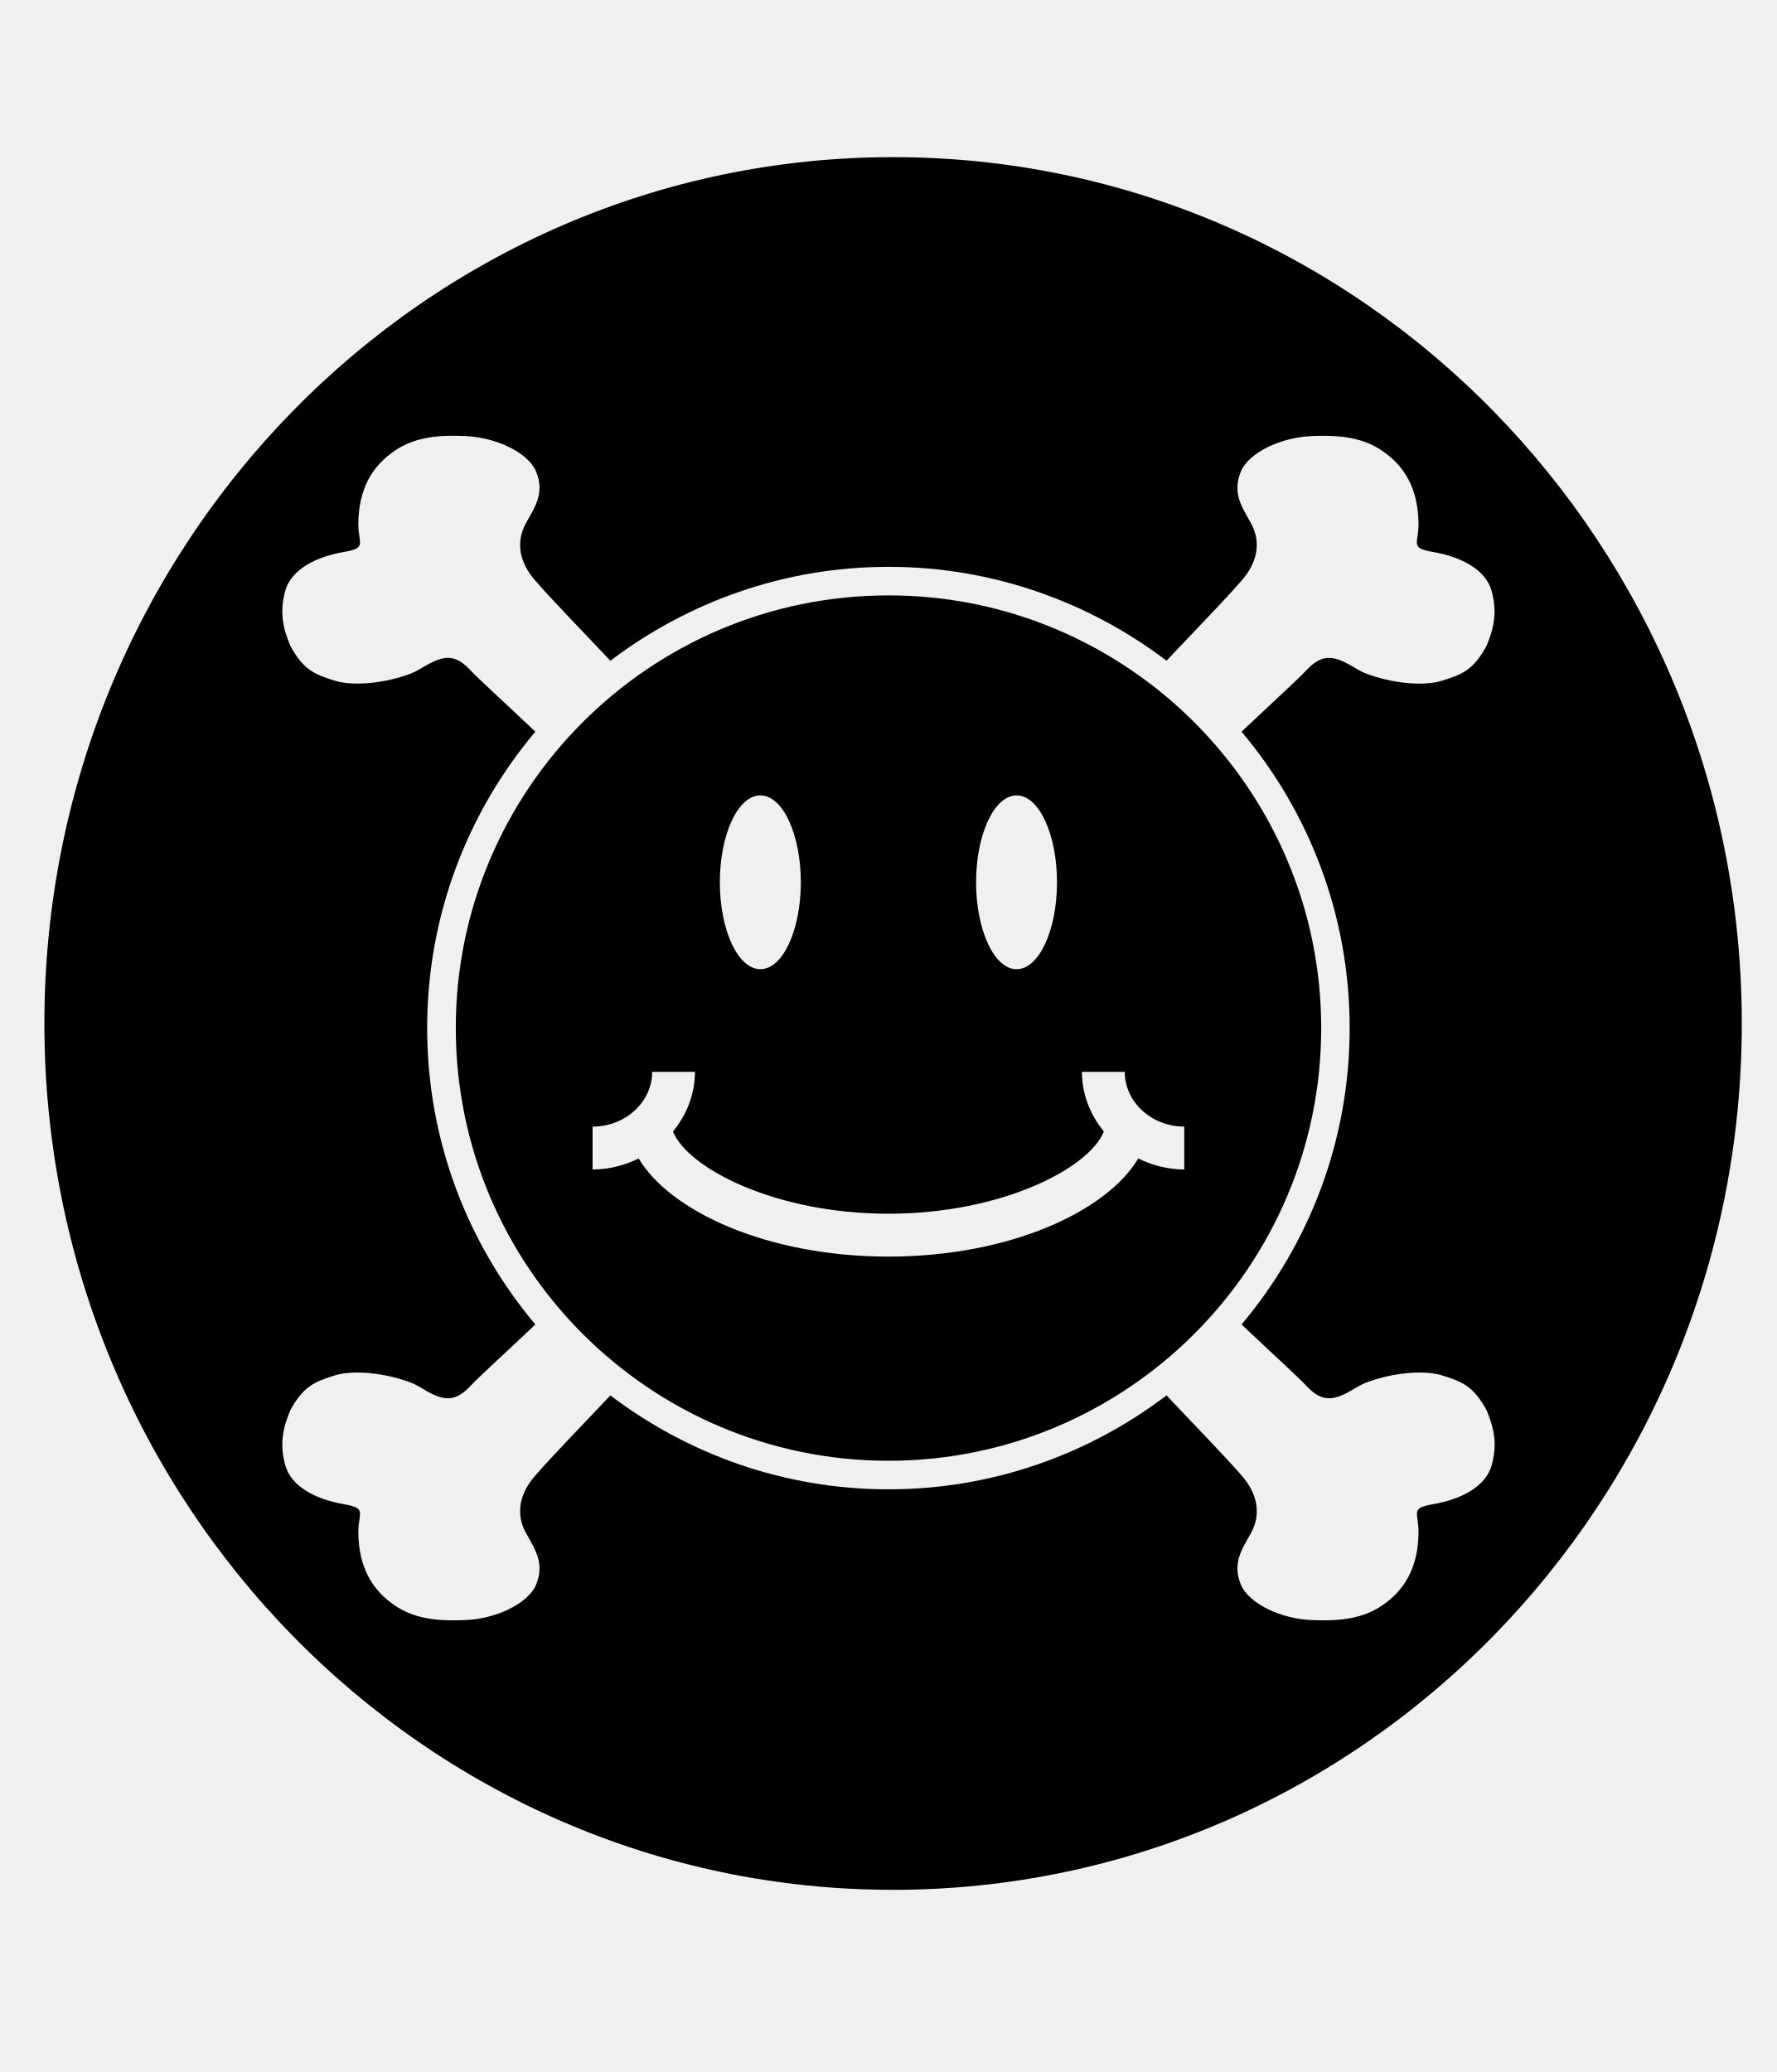
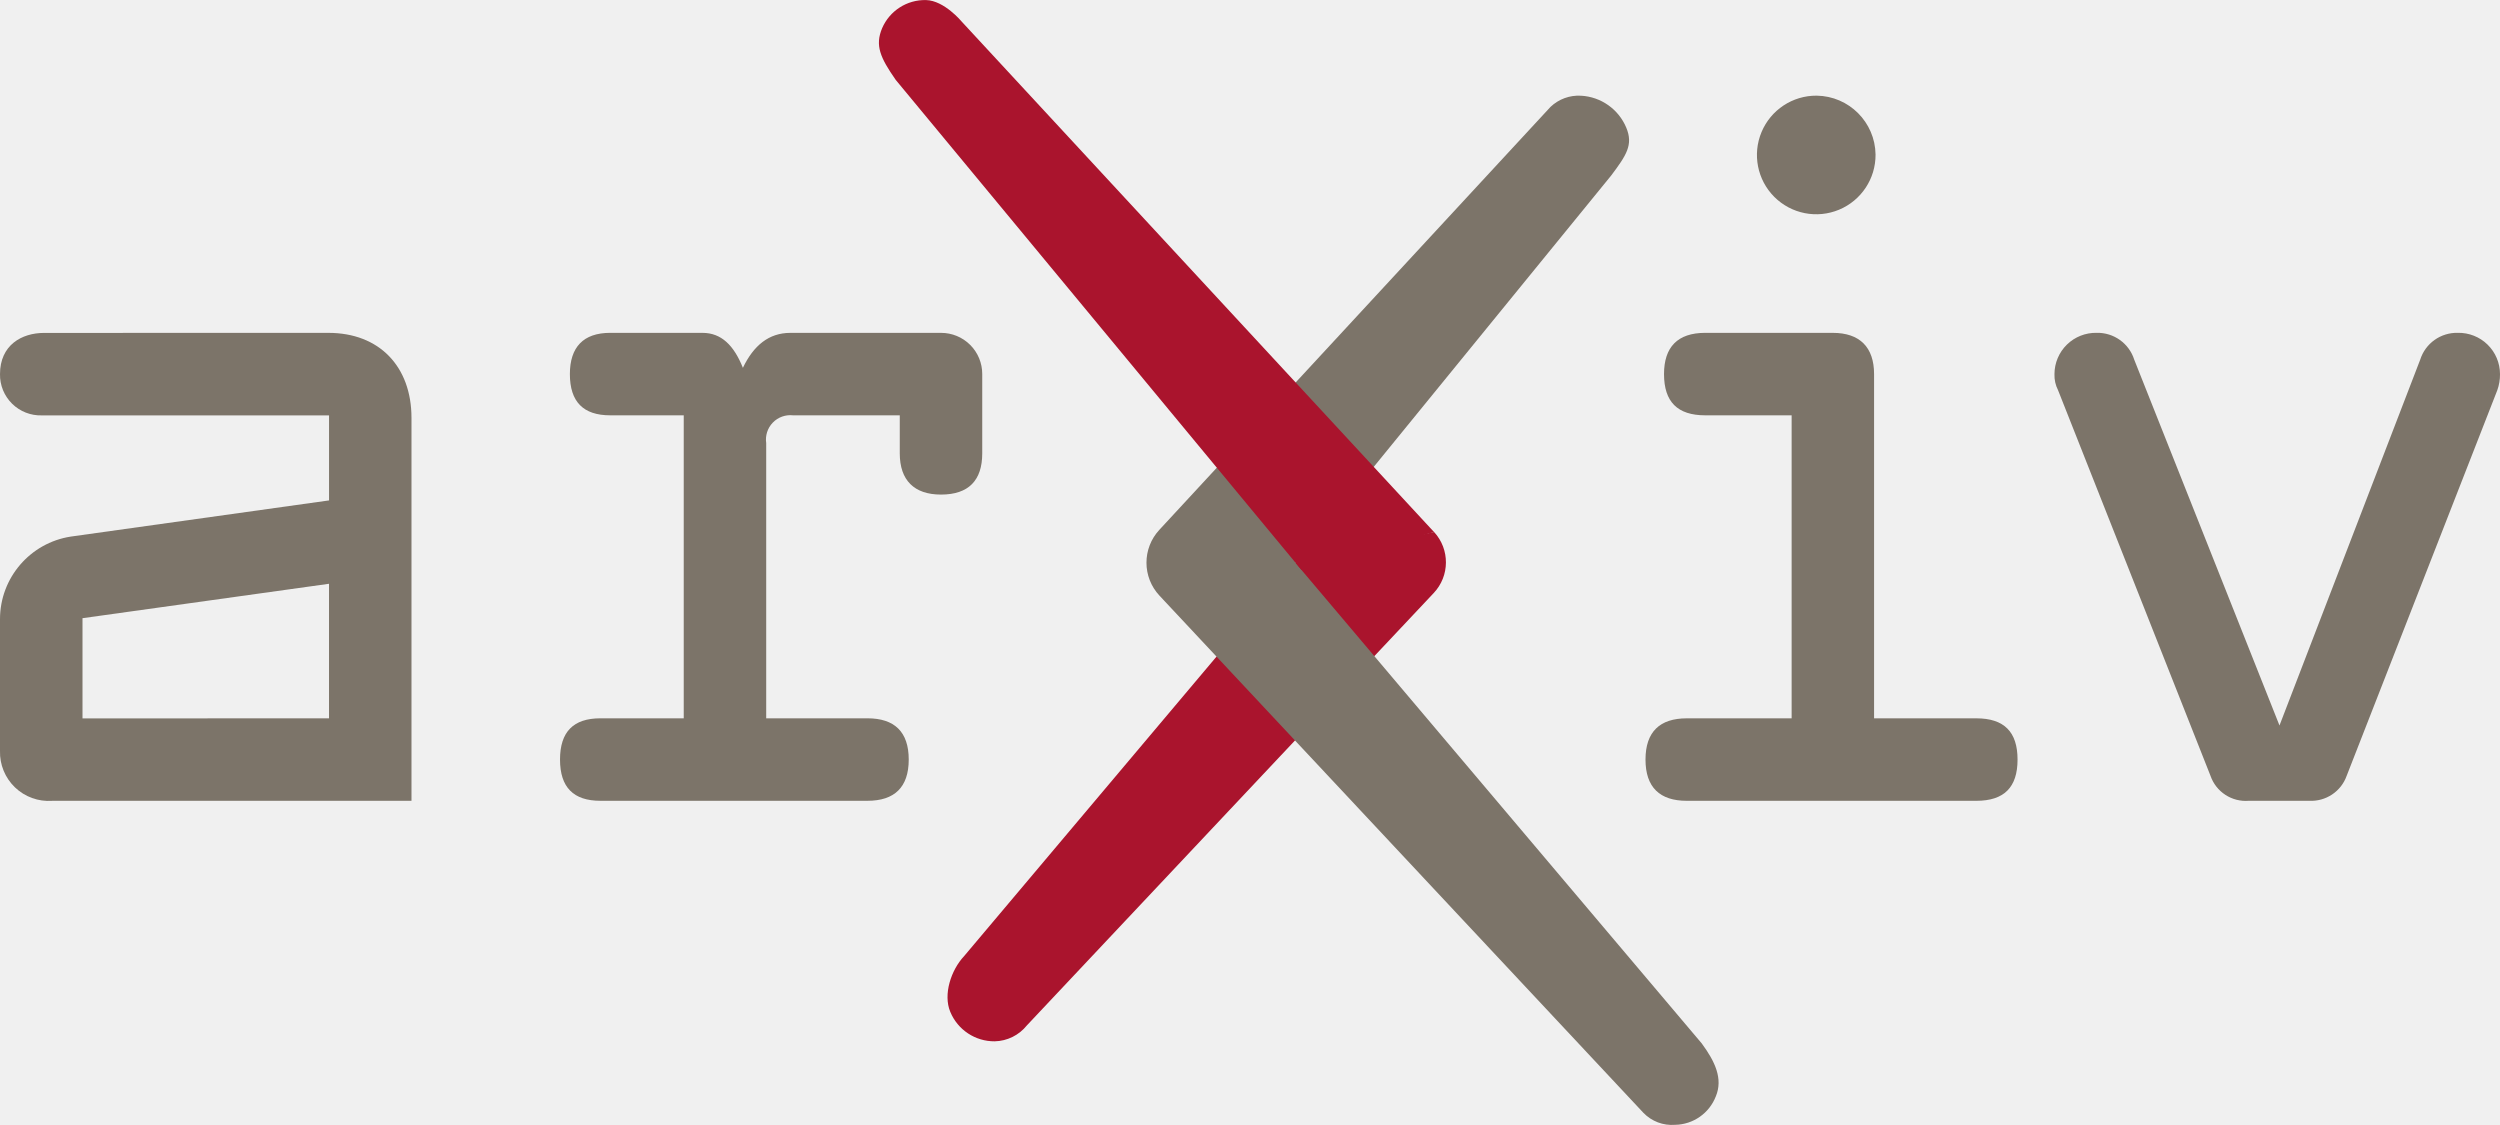
- <svg xmlns="http://www.w3.org/2000/svg" version="1.1" width="878" height="1024" viewBox="0 0 878 1024" id="svg7">
-   <defs id="defs11">
-     <clipPath clipPathUnits="userSpaceOnUse" id="clipPath1028">
-       <ellipse style="fill:none;stroke:#ffffff;stroke-width:3.844" id="ellipse1030" cx="441.356" cy="505.817" rx="419.42" ry="428.153" />
-     </clipPath>
-   </defs>
-   <g id="icomoon-ignore" />
-   <path d="M439.108 294.249c-117.953 0-213.857 95.941-213.857 213.82 0 117.913 95.904 213.853 213.857 213.853 117.844 0 213.82-95.941 213.82-213.853-0.004-117.88-95.978-213.82-213.82-213.82zM502.389 393.084c11.075 0 19.974 19.224 19.974 42.949 0 23.692-8.898 42.952-19.974 42.952-11.042 0-20.011-19.26-20.011-42.952 0-23.725 8.968-42.949 20.011-42.949zM375.753 393.084c11.082 0 20.011 19.224 20.011 42.949 0 23.692-8.931 42.952-20.011 42.952-11.039 0-20.007-19.26-20.007-42.952 0-23.725 8.968-42.949 20.007-42.949zM585.25 577.959c-8.181 0-15.865-2.071-22.726-5.43-15.544 26.085-63.424 48.488-123.452 48.488-59.992 0-107.909-22.404-123.452-48.488-6.86 3.359-14.544 5.43-22.762 5.43v-21.189c16.224 0 29.443-12.148 29.443-27.047h21.152c0 11.112-4.178 21.331-10.863 29.48 7.22 18.039 50.311 40.625 106.482 40.625s99.263-22.583 106.446-40.625c-6.681-8.148-10.826-18.368-10.826-29.48h21.152c0 14.899 13.219 27.047 29.406 27.047v21.189zM829.834 117.307c-32.232-32.232-70.965-48.309-116.343-48.309h-548.839c-45.378 0-84.111 16.077-116.343 48.309-32.228 32.159-48.309 70.965-48.309 116.343v548.839c0 45.378 16.081 84.185 48.309 116.413 32.232 32.089 71.035 48.24 116.343 48.24h548.839c45.378 0 84.111-16.151 116.343-48.309 32.228-32.232 48.309-70.965 48.309-116.343v-548.839c0-45.378-16.081-84.185-48.309-116.343zM737.146 724.246c-2.857 10.113-14.434 16.652-28.979 19.15-11.72 2.075-6.933 3.966-7.145 14.438-0.285 15.723-5.931 28.083-19.33 36.48-10.113 6.29-21.797 6.791-33.018 6.363-15.47-0.464-31.408-8.148-35.338-17.332-4.647-10.826 0.571-17.867 4.859-25.62 5.467-9.93 2.788-19.901-4.325-28.192-7.68-9.004-26.619-28.441-37.372-39.911-38.2 28.979-85.722 46.418-137.389 46.418-51.704 0-99.226-17.439-137.462-46.418-10.79 11.471-29.655 30.907-37.372 39.911-7.149 8.291-9.792 18.262-4.288 28.192 4.248 7.753 9.433 14.793 4.859 25.62-3.966 9.183-19.905 16.867-35.338 17.332-11.258 0.428-22.905-0.073-33.055-6.363-13.363-8.397-19.077-20.757-19.366-36.48-0.176-10.472 4.647-12.363-7.072-14.438-14.581-2.499-26.158-9.037-29.015-19.15-2.821-10.183-1.394-18.189 2.466-27.262 6.359-11.756 11.862-14.116 22.118-17.295 8.862-2.678 24.369-1.427 37.804 3.754 3.036 1.215 5.789 3.143 8.682 4.716 8.682 4.643 13.9 3.751 20.475-3.29 3.824-4.109 15.723-14.862 32.016-30.3-33.303-39.626-53.461-90.686-53.461-146.5 0-55.776 20.117-106.837 53.461-146.464-16.293-15.437-28.192-26.194-32.016-30.303-6.575-7.072-11.793-7.933-20.475-3.25-2.894 1.537-5.646 3.429-8.682 4.679-13.436 5.145-28.942 6.432-37.804 3.718-10.256-3.147-15.759-5.54-22.118-17.295-3.86-9.041-5.288-17.080-2.466-27.262 2.857-10.077 14.434-16.615 29.015-19.118 11.72-2.071 6.897-3.966 7.072-14.471 0.289-15.683 6.004-28.086 19.366-36.447 10.15-6.323 21.797-6.824 33.055-6.359 15.434 0.501 31.371 8.112 35.338 17.328 4.573 10.863-0.607 17.867-4.859 25.586-5.503 10.004-2.861 19.938 4.288 28.225 7.717 9.004 26.582 28.445 37.372 39.915 38.236-28.979 85.758-46.418 137.462-46.418 51.668 0 99.189 17.439 137.389 46.381 10.753-11.435 29.655-30.874 37.339-39.878 7.145-8.287 9.824-18.222 4.317-28.192-4.248-7.753-9.47-14.756-4.822-25.62 3.93-9.217 19.868-16.827 35.301-17.328 11.221-0.428 22.868 0.073 33.018 6.359 13.399 8.397 19.081 20.761 19.366 36.483 0.212 10.468-4.61 12.363 7.072 14.434 14.581 2.502 26.194 9.041 29.015 19.154 2.824 10.183 1.394 18.185-2.466 27.262-6.359 11.756-11.862 14.113-22.122 17.259-8.821 2.715-24.369 1.464-37.767-3.718-3.036-1.215-5.789-3.143-8.682-4.679-8.682-4.683-13.937-3.787-20.508 3.25-3.791 4.109-15.653 14.866-31.983 30.303 33.344 39.626 53.42 90.686 53.42 146.464 0 55.813-20.080 106.837-53.42 146.5 16.333 15.437 28.229 26.191 31.983 30.3 6.608 7.039 11.826 7.933 20.508 3.29 2.93-1.574 5.683-3.502 8.719-4.716 13.363-5.182 28.905-6.432 37.767-3.754 10.293 3.18 15.759 5.54 22.118 17.295 3.868 9.074 5.331 17.080 2.473 27.262z" id="path5" clip-path="url(#clipPath1028)" />
+ <svg xmlns="http://www.w3.org/2000/svg" id="primary_logo" data-name="primary logo" viewBox="0 0 246.978 111.119">
+   <path d="M427.571,255.154c1.859,0,3.1,1.24,3.985,3.453,1.062-2.213,2.568-3.453,4.694-3.453h14.878a4.062,4.062,0,0,1,4.074,4.074v7.828c0,2.656-1.327,4.074-4.074,4.074-2.656,0-4.074-1.418-4.074-4.074V263.3H436.515a2.411,2.411,0,0,0-2.656,2.745v27.188h10.007c2.658,0,4.074,1.329,4.074,4.074s-1.416,4.074-4.074,4.074h-26.39c-2.659,0-3.986-1.328-3.986-4.074s1.327-4.074,3.986-4.074h8.236V263.3h-7.263c-2.656,0-3.985-1.329-3.985-4.074,0-2.658,1.329-4.074,3.985-4.074Z" transform="translate(-358.165 -222.27)" fill="#7c7469" />
+   <path d="M539.233,255.154c2.656,0,4.074,1.416,4.074,4.074v34.007h10.1c2.746,0,4.074,1.329,4.074,4.074s-1.328,4.074-4.074,4.074H524.8c-2.656,0-4.074-1.328-4.074-4.074s1.418-4.074,4.074-4.074h10.362V263.3h-8.533c-2.744,0-4.073-1.329-4.073-4.074,0-2.658,1.329-4.074,4.073-4.074Zm4.22-17.615a5.859,5.859,0,1,1-5.819-5.819A5.9,5.9,0,0,1,543.453,237.539Z" transform="translate(-358.165 -222.27)" fill="#7c7469" />
+   <path d="M605.143,259.228a4.589,4.589,0,0,1-.267,1.594L590,298.9a3.722,3.722,0,0,1-3.721,2.48h-5.933a3.689,3.689,0,0,1-3.808-2.48l-15.055-38.081a3.23,3.23,0,0,1-.355-1.594,4.084,4.084,0,0,1,4.164-4.074,3.8,3.8,0,0,1,3.718,2.656l14.348,36.134,13.9-36.134a3.8,3.8,0,0,1,3.72-2.656A4.084,4.084,0,0,1,605.143,259.228Z" transform="translate(-358.165 -222.27)" fill="#7c7469" />
+   <path d="M486.149,277.877l-32.741,38.852c-1.286,1.372-2.084,3.777-1.365,5.5a4.705,4.705,0,0,0,4.4,2.914,4.191,4.191,0,0,0,3.16-1.563l40.191-42.714a4.417,4.417,0,0,0,.042-6.042Z" transform="translate(-358.165 -222.27)" fill="#aa142d" />
+   <path d="M486.149,277.877l31.187-38.268c1.492-1.989,2.2-3.03,1.492-4.723a5.142,5.142,0,0,0-4.481-3.161h0a4.024,4.024,0,0,0-3.008,1.108L472.711,274.6a4.769,4.769,0,0,0,.015,6.53L520.512,332.2a3.913,3.913,0,0,0,3.137,1.192,4.394,4.394,0,0,0,4.027-2.818c.719-1.727-.076-3.438-1.4-5.23l-40.124-47.464" transform="translate(-358.165 -222.27)" fill="#7c7469" />
+   <path d="M499.833,274.828,453.169,224.4s-1.713-2.08-3.524-2.124a4.607,4.607,0,0,0-4.338,2.788c-.705,1.692-.2,2.88,1.349,5.1l40.093,48.422" transform="translate(-358.165 -222.27)" fill="#aa142d" />
+   <path d="M390.61,255.154c5.018,0,8.206,3.312,8.206,8.4v37.831H363.308a4.813,4.813,0,0,1-5.143-4.929V283.427a8.256,8.256,0,0,1,7-8.148l25.507-3.572v-8.4H362.306a4.014,4.014,0,0,1-4.141-4.074c0-2.87,2.143-4.074,4.355-4.074Zm.059,38.081V279.942l-24.354,3.4v9.9Z" transform="translate(-358.165 -222.27)" fill="#7c7469" />
</svg>
